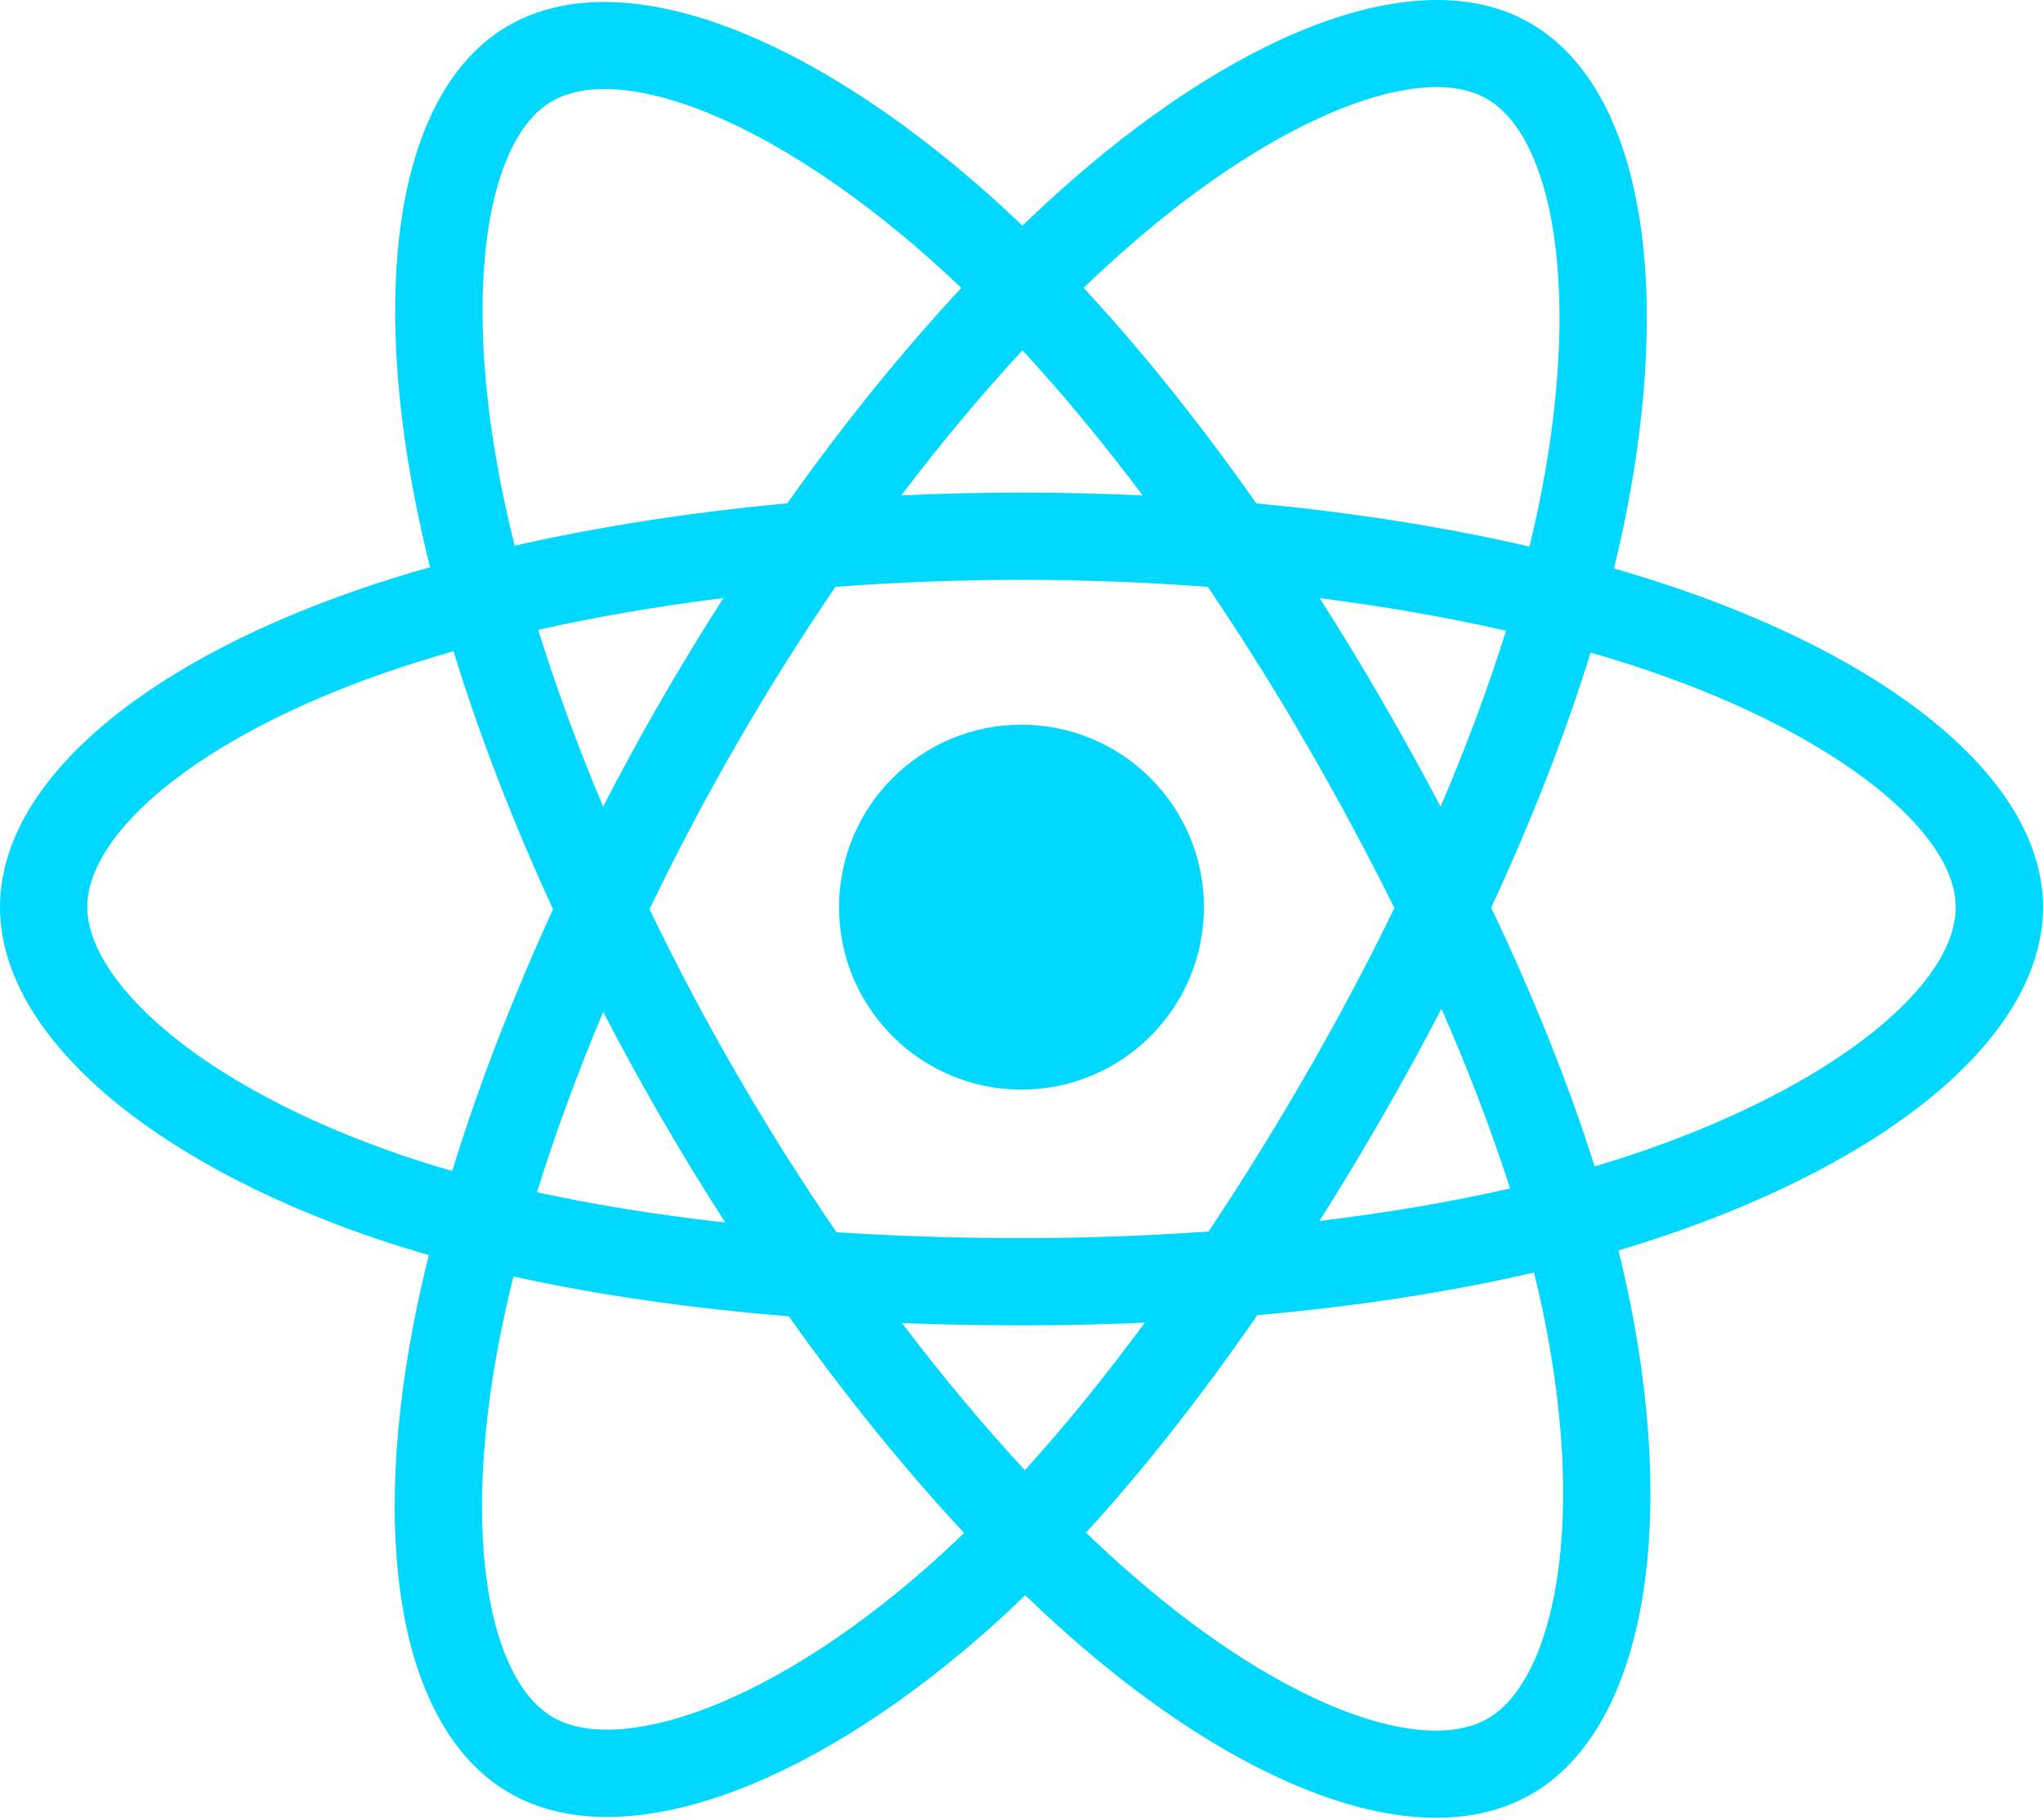
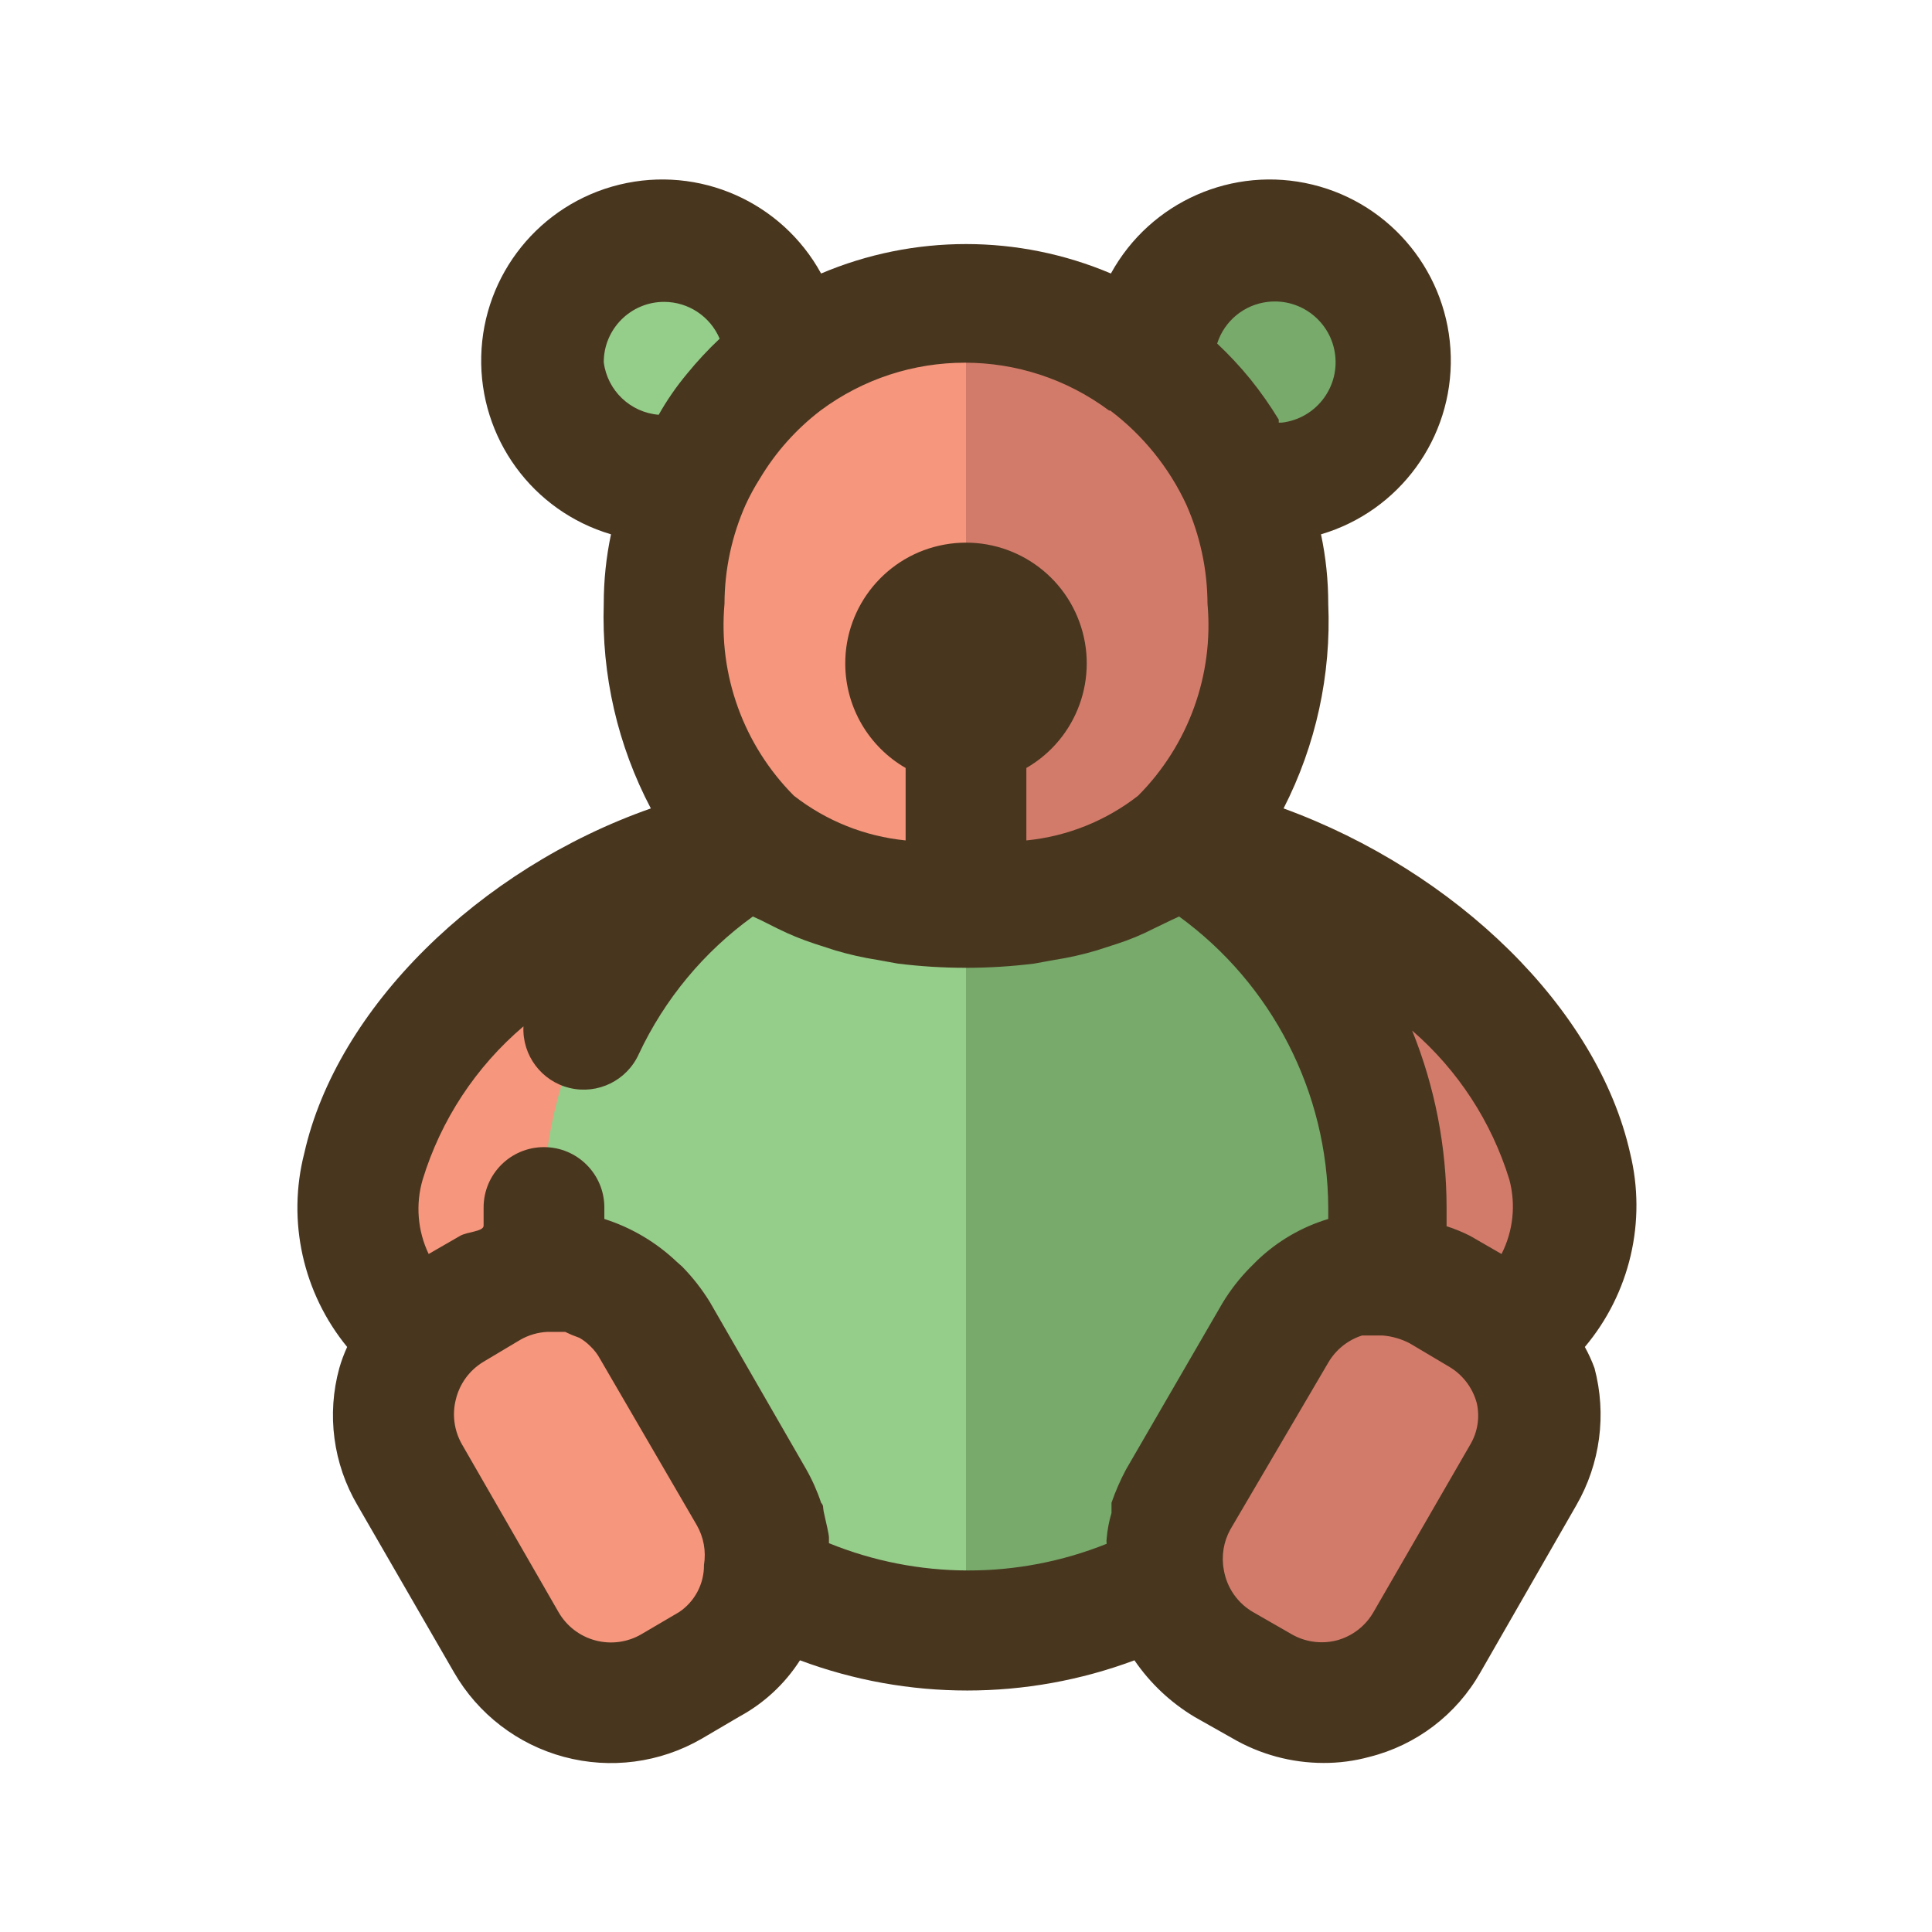
- <svg xmlns="http://www.w3.org/2000/svg" aria-hidden="true" role="img" class="iconify iconify--logos" width="35.93" height="32" preserveAspectRatio="xMidYMid meet" viewBox="0 0 256 228">
-   <path fill="#00D8FF" d="M210.483 73.824a171.49 171.49 0 0 0-8.24-2.597c.465-1.9.893-3.777 1.273-5.621c6.238-30.281 2.16-54.676-11.769-62.708c-13.355-7.7-35.196.329-57.254 19.526a171.23 171.23 0 0 0-6.375 5.848a155.866 155.866 0 0 0-4.241-3.917C100.759 3.829 77.587-4.822 63.673 3.233C50.33 10.957 46.379 33.89 51.995 62.588a170.974 170.974 0 0 0 1.892 8.48c-3.28.932-6.445 1.924-9.474 2.98C17.309 83.498 0 98.307 0 113.668c0 15.865 18.582 31.778 46.812 41.427a145.52 145.52 0 0 0 6.921 2.165a167.467 167.467 0 0 0-2.01 9.138c-5.354 28.2-1.173 50.591 12.134 58.266c13.744 7.926 36.812-.22 59.273-19.855a145.567 145.567 0 0 0 5.342-4.923a168.064 168.064 0 0 0 6.92 6.314c21.758 18.722 43.246 26.282 56.54 18.586c13.731-7.949 18.194-32.003 12.4-61.268a145.016 145.016 0 0 0-1.535-6.842c1.62-.48 3.21-.974 4.76-1.488c29.348-9.723 48.443-25.443 48.443-41.52c0-15.417-17.868-30.326-45.517-39.844Zm-6.365 70.984c-1.4.463-2.836.91-4.3 1.345c-3.24-10.257-7.612-21.163-12.963-32.432c5.106-11 9.31-21.767 12.459-31.957c2.619.758 5.16 1.557 7.61 2.4c23.69 8.156 38.14 20.213 38.14 29.504c0 9.896-15.606 22.743-40.946 31.14Zm-10.514 20.834c2.562 12.94 2.927 24.64 1.23 33.787c-1.524 8.219-4.59 13.698-8.382 15.893c-8.067 4.67-25.32-1.4-43.927-17.412a156.726 156.726 0 0 1-6.437-5.87c7.214-7.889 14.423-17.06 21.459-27.246c12.376-1.098 24.068-2.894 34.671-5.345a134.17 134.17 0 0 1 1.386 6.193ZM87.276 214.515c-7.882 2.783-14.16 2.863-17.955.675c-8.075-4.657-11.432-22.636-6.853-46.752a156.923 156.923 0 0 1 1.869-8.499c10.486 2.32 22.093 3.988 34.498 4.994c7.084 9.967 14.501 19.128 21.976 27.15a134.668 134.668 0 0 1-4.877 4.492c-9.933 8.682-19.886 14.842-28.658 17.94ZM50.35 144.747c-12.483-4.267-22.792-9.812-29.858-15.863c-6.35-5.437-9.555-10.836-9.555-15.216c0-9.322 13.897-21.212 37.076-29.293c2.813-.98 5.757-1.905 8.812-2.773c3.204 10.42 7.406 21.315 12.477 32.332c-5.137 11.18-9.399 22.249-12.634 32.792a134.718 134.718 0 0 1-6.318-1.979Zm12.378-84.26c-4.811-24.587-1.616-43.134 6.425-47.789c8.564-4.958 27.502 2.111 47.463 19.835a144.318 144.318 0 0 1 3.841 3.545c-7.438 7.987-14.787 17.08-21.808 26.988c-12.04 1.116-23.565 2.908-34.161 5.309a160.342 160.342 0 0 1-1.76-7.887Zm110.427 27.268a347.8 347.8 0 0 0-7.785-12.803c8.168 1.033 15.994 2.404 23.343 4.08c-2.206 7.072-4.956 14.465-8.193 22.045a381.151 381.151 0 0 0-7.365-13.322Zm-45.032-43.861c5.044 5.465 10.096 11.566 15.065 18.186a322.04 322.04 0 0 0-30.257-.006c4.974-6.559 10.069-12.652 15.192-18.18ZM82.802 87.83a323.167 323.167 0 0 0-7.227 13.238c-3.184-7.553-5.909-14.98-8.134-22.152c7.304-1.634 15.093-2.97 23.209-3.984a321.524 321.524 0 0 0-7.848 12.897Zm8.081 65.352c-8.385-.936-16.291-2.203-23.593-3.793c2.26-7.3 5.045-14.885 8.298-22.6a321.187 321.187 0 0 0 7.257 13.246c2.594 4.48 5.28 8.868 8.038 13.147Zm37.542 31.03c-5.184-5.592-10.354-11.779-15.403-18.433c4.902.192 9.899.29 14.978.29c5.218 0 10.376-.117 15.453-.343c-4.985 6.774-10.018 12.97-15.028 18.486Zm52.198-57.817c3.422 7.8 6.306 15.345 8.596 22.52c-7.422 1.694-15.436 3.058-23.88 4.071a382.417 382.417 0 0 0 7.859-13.026a347.403 347.403 0 0 0 7.425-13.565Zm-16.898 8.101a358.557 358.557 0 0 1-12.281 19.815a329.4 329.4 0 0 1-23.444.823c-7.967 0-15.716-.248-23.178-.732a310.202 310.202 0 0 1-12.513-19.846h.001a307.41 307.41 0 0 1-10.923-20.627a310.278 310.278 0 0 1 10.89-20.637l-.001.001a307.318 307.318 0 0 1 12.413-19.761c7.613-.576 15.42-.876 23.31-.876H128c7.926 0 15.743.303 23.354.883a329.357 329.357 0 0 1 12.335 19.695a358.489 358.489 0 0 1 11.036 20.54a329.472 329.472 0 0 1-11 20.722Zm22.56-122.124c8.572 4.944 11.906 24.881 6.52 51.026c-.344 1.668-.73 3.367-1.15 5.09c-10.622-2.452-22.155-4.275-34.23-5.408c-7.034-10.017-14.323-19.124-21.64-27.008a160.789 160.789 0 0 1 5.888-5.4c18.9-16.447 36.564-22.941 44.612-18.3ZM128 90.808c12.625 0 22.86 10.235 22.86 22.86s-10.235 22.86-22.86 22.86s-22.86-10.235-22.86-22.86s10.235-22.86 22.86-22.86Z" />
+ <svg xmlns="http://www.w3.org/2000/svg" viewBox="0 0 32 32" id="teddy">
+   <path fill="#f6967d" d="M21 10a4.87 4.87 0 0 1-1.5 3.94A5.33 5.33 0 0 1 16 15a5.33 5.33 0 0 1-3.5-1.06A4.87 4.87 0 0 1 11 10a5 5 0 0 1 .44-2A5.12 5.12 0 0 1 13 6a5 5 0 0 1 6 0 5.12 5.12 0 0 1 1.56 2 5 5 0 0 1 .44 2Z" />
+   <path fill="#77aa6b" d="M23 6a2 2 0 0 1-1.56 2 2 2 0 0 1-.88 0A5.12 5.12 0 0 0 19 6a2 2 0 0 1 4 0Z" />
+   <path fill="#f6967d" d="M12.71 26.18a2 2 0 0 1-1 1.39l-.63.36a2 2 0 0 1-2.74-.73l-1.55-2.77a2 2 0 0 1 .73-2.73l.63-.37a2 2 0 0 1 2.73.74l1.6 2.76a2 2 0 0 1 .23 1.35zM7 22.13c-2.91-2.13.54-7.23 5.5-8.19" />
+   <path fill="#95cd8b" d="M13 6a5.12 5.12 0 0 0-1.56 2A2.12 2.12 0 0 1 11 8a2 2 0 1 1 2-2Zm6.5 7.94A5.33 5.33 0 0 1 16 15a5.33 5.33 0 0 1-3.5-1.06A7 7 0 0 0 9 20a6.15 6.15 0 0 0 .09 1.06 2 2 0 0 1 1.79 1l1.6 2.76a2 2 0 0 1 .23 1.35 7 7 0 0 0 6.58 0 2 2 0 0 1 .23-1.35l1.6-2.76a2 2 0 0 1 1.79-1A6.15 6.15 0 0 0 23 20a7 7 0 0 0-3.5-6.06Z" />
+   <path fill="#77aa6b" d="M23 20a6.15 6.15 0 0 1-.09 1.06 2 2 0 0 0-1.79 1l-1.6 2.76a2 2 0 0 0-.23 1.35A6.89 6.89 0 0 1 16 27V15a5.33 5.33 0 0 0 3.5-1.06A7 7 0 0 1 23 20Z" />
+   <path fill="#d37b6a" d="m25.22 24.43-1.6 2.77a2 2 0 0 1-2.73.73l-.64-.36a2 2 0 0 1-.73-2.74l1.6-2.76a2 2 0 0 1 2.73-.74l.63.37a2 2 0 0 1 .74 2.73zm-.22-2.3c2.91-2.13-.54-7.23-5.5-8.19M20.56 8A5.12 5.12 0 0 0 19 6a4.94 4.94 0 0 0-3-1v10a5.33 5.33 0 0 0 3.5-1.06A4.87 4.87 0 0 0 21 10a5 5 0 0 0-.44-2z" />
+   <path fill="#49361f" d="M26.25 22.31A3.64 3.64 0 0 0 27 19.1c-.54-2.4-2.89-4.67-5.74-5.71A6.8 6.8 0 0 0 22 10a5.54 5.54 0 0 0-.12-1.15 3 3 0 1 0-3.48-4.32 6.15 6.15 0 0 0-4.8 0 3 3 0 1 0-3.48 4.32A5.54 5.54 0 0 0 10 10a6.8 6.8 0 0 0 .78 3.39c-2.85 1-5.2 3.31-5.74 5.71a3.64 3.64 0 0 0 .71 3.21 2.48 2.48 0 0 0-.13.35 2.94 2.94 0 0 0 .3 2.27l1.6 2.77a3 3 0 0 0 4.1 1.1l.63-.37a2.74 2.74 0 0 0 1-.93 7.92 7.92 0 0 0 5.54 0 3.19 3.19 0 0 0 1 .94l.62.35a3 3 0 0 0 1.51.41 2.84 2.84 0 0 0 .76-.1 2.93 2.93 0 0 0 1.84-1.4l1.59-2.77a3 3 0 0 0 .3-2.27 2.48 2.48 0 0 0-.16-.35ZM25 19.54a1.73 1.73 0 0 1-.13 1.23l-.52-.3a2.66 2.66 0 0 0-.39-.16V20a7.84 7.84 0 0 0-.57-2.93A5.34 5.34 0 0 1 25 19.54ZM21 5a1 1 0 0 1 .23 2h-.05v-.05a6.2 6.2 0 0 0-.47-.67 6.1 6.1 0 0 0-.55-.59A1 1 0 0 1 21 5Zm-2.61 1.8a4.15 4.15 0 0 1 1.26 1.56A4.1 4.1 0 0 1 20 10a4 4 0 0 1-1.15 3.18 3.58 3.58 0 0 1-1.85.74v-1.2A2 2 0 1 0 14 11a2 2 0 0 0 1 1.72v1.2a3.58 3.58 0 0 1-1.85-.74A4 4 0 0 1 12 10a4.06 4.06 0 0 1 .35-1.64 3.75 3.75 0 0 1 .24-.44 4 4 0 0 1 1-1.12 4 4 0 0 1 4.78 0ZM11 5a1 1 0 0 1 .92.61 6 6 0 0 0-.54.58 4.57 4.57 0 0 0-.47.68A1 1 0 0 1 10 6a1 1 0 0 1 1-1Zm.25 21.7-.63.37a1 1 0 0 1-.76.1 1 1 0 0 1-.61-.47l-1.6-2.78a1 1 0 0 1-.1-.74 1 1 0 0 1 .45-.62l.62-.37a1 1 0 0 1 .45-.13H9.36l.11.05.13.05a.86.86 0 0 1 .18.14.83.83 0 0 1 .16.21l1.6 2.75a1 1 0 0 1 .12.66.93.93 0 0 1-.41.78Zm2.48-1.14v-.1c0-.04-.05-.26-.08-.39s0-.12-.05-.18a3.1 3.1 0 0 0-.25-.56l-1.59-2.76a3.33 3.33 0 0 0-.46-.59l-.09-.08a3.11 3.11 0 0 0-1.2-.71V20a1 1 0 0 0-2 0v.3c0 .1-.27.1-.39.17l-.52.3a1.73 1.73 0 0 1-.1-1.23A5.4 5.4 0 0 1 8.67 17a1 1 0 0 0 1.91.46 5.9 5.9 0 0 1 1.89-2.28l.13.06.28.14a4.6 4.6 0 0 0 .61.25l.34.11a5.25 5.25 0 0 0 .71.16l.33.06a9.16 9.16 0 0 0 2.26 0l.33-.06a5.25 5.25 0 0 0 .71-.16l.34-.11a4 4 0 0 0 .6-.25l.29-.14.13-.06A6 6 0 0 1 22 20v.19a2.92 2.92 0 0 0-1.18.69l-.12.12a3.21 3.21 0 0 0-.45.58l-1.6 2.76a3.82 3.82 0 0 0-.24.55v.17a2.07 2.07 0 0 0-.08.42.29.29 0 0 0 0 .09 6.14 6.14 0 0 1-4.6-.01Zm10.62-1.63-1.6 2.77a1 1 0 0 1-.61.47 1 1 0 0 1-.76-.11l-.61-.35a1 1 0 0 1-.5-.71 1 1 0 0 1 .11-.67L22 22.57a1 1 0 0 1 .56-.45H22.9a1.17 1.17 0 0 1 .45.13l.64.38a1 1 0 0 1 .47.61.94.94 0 0 1-.11.69Z" />
</svg>
